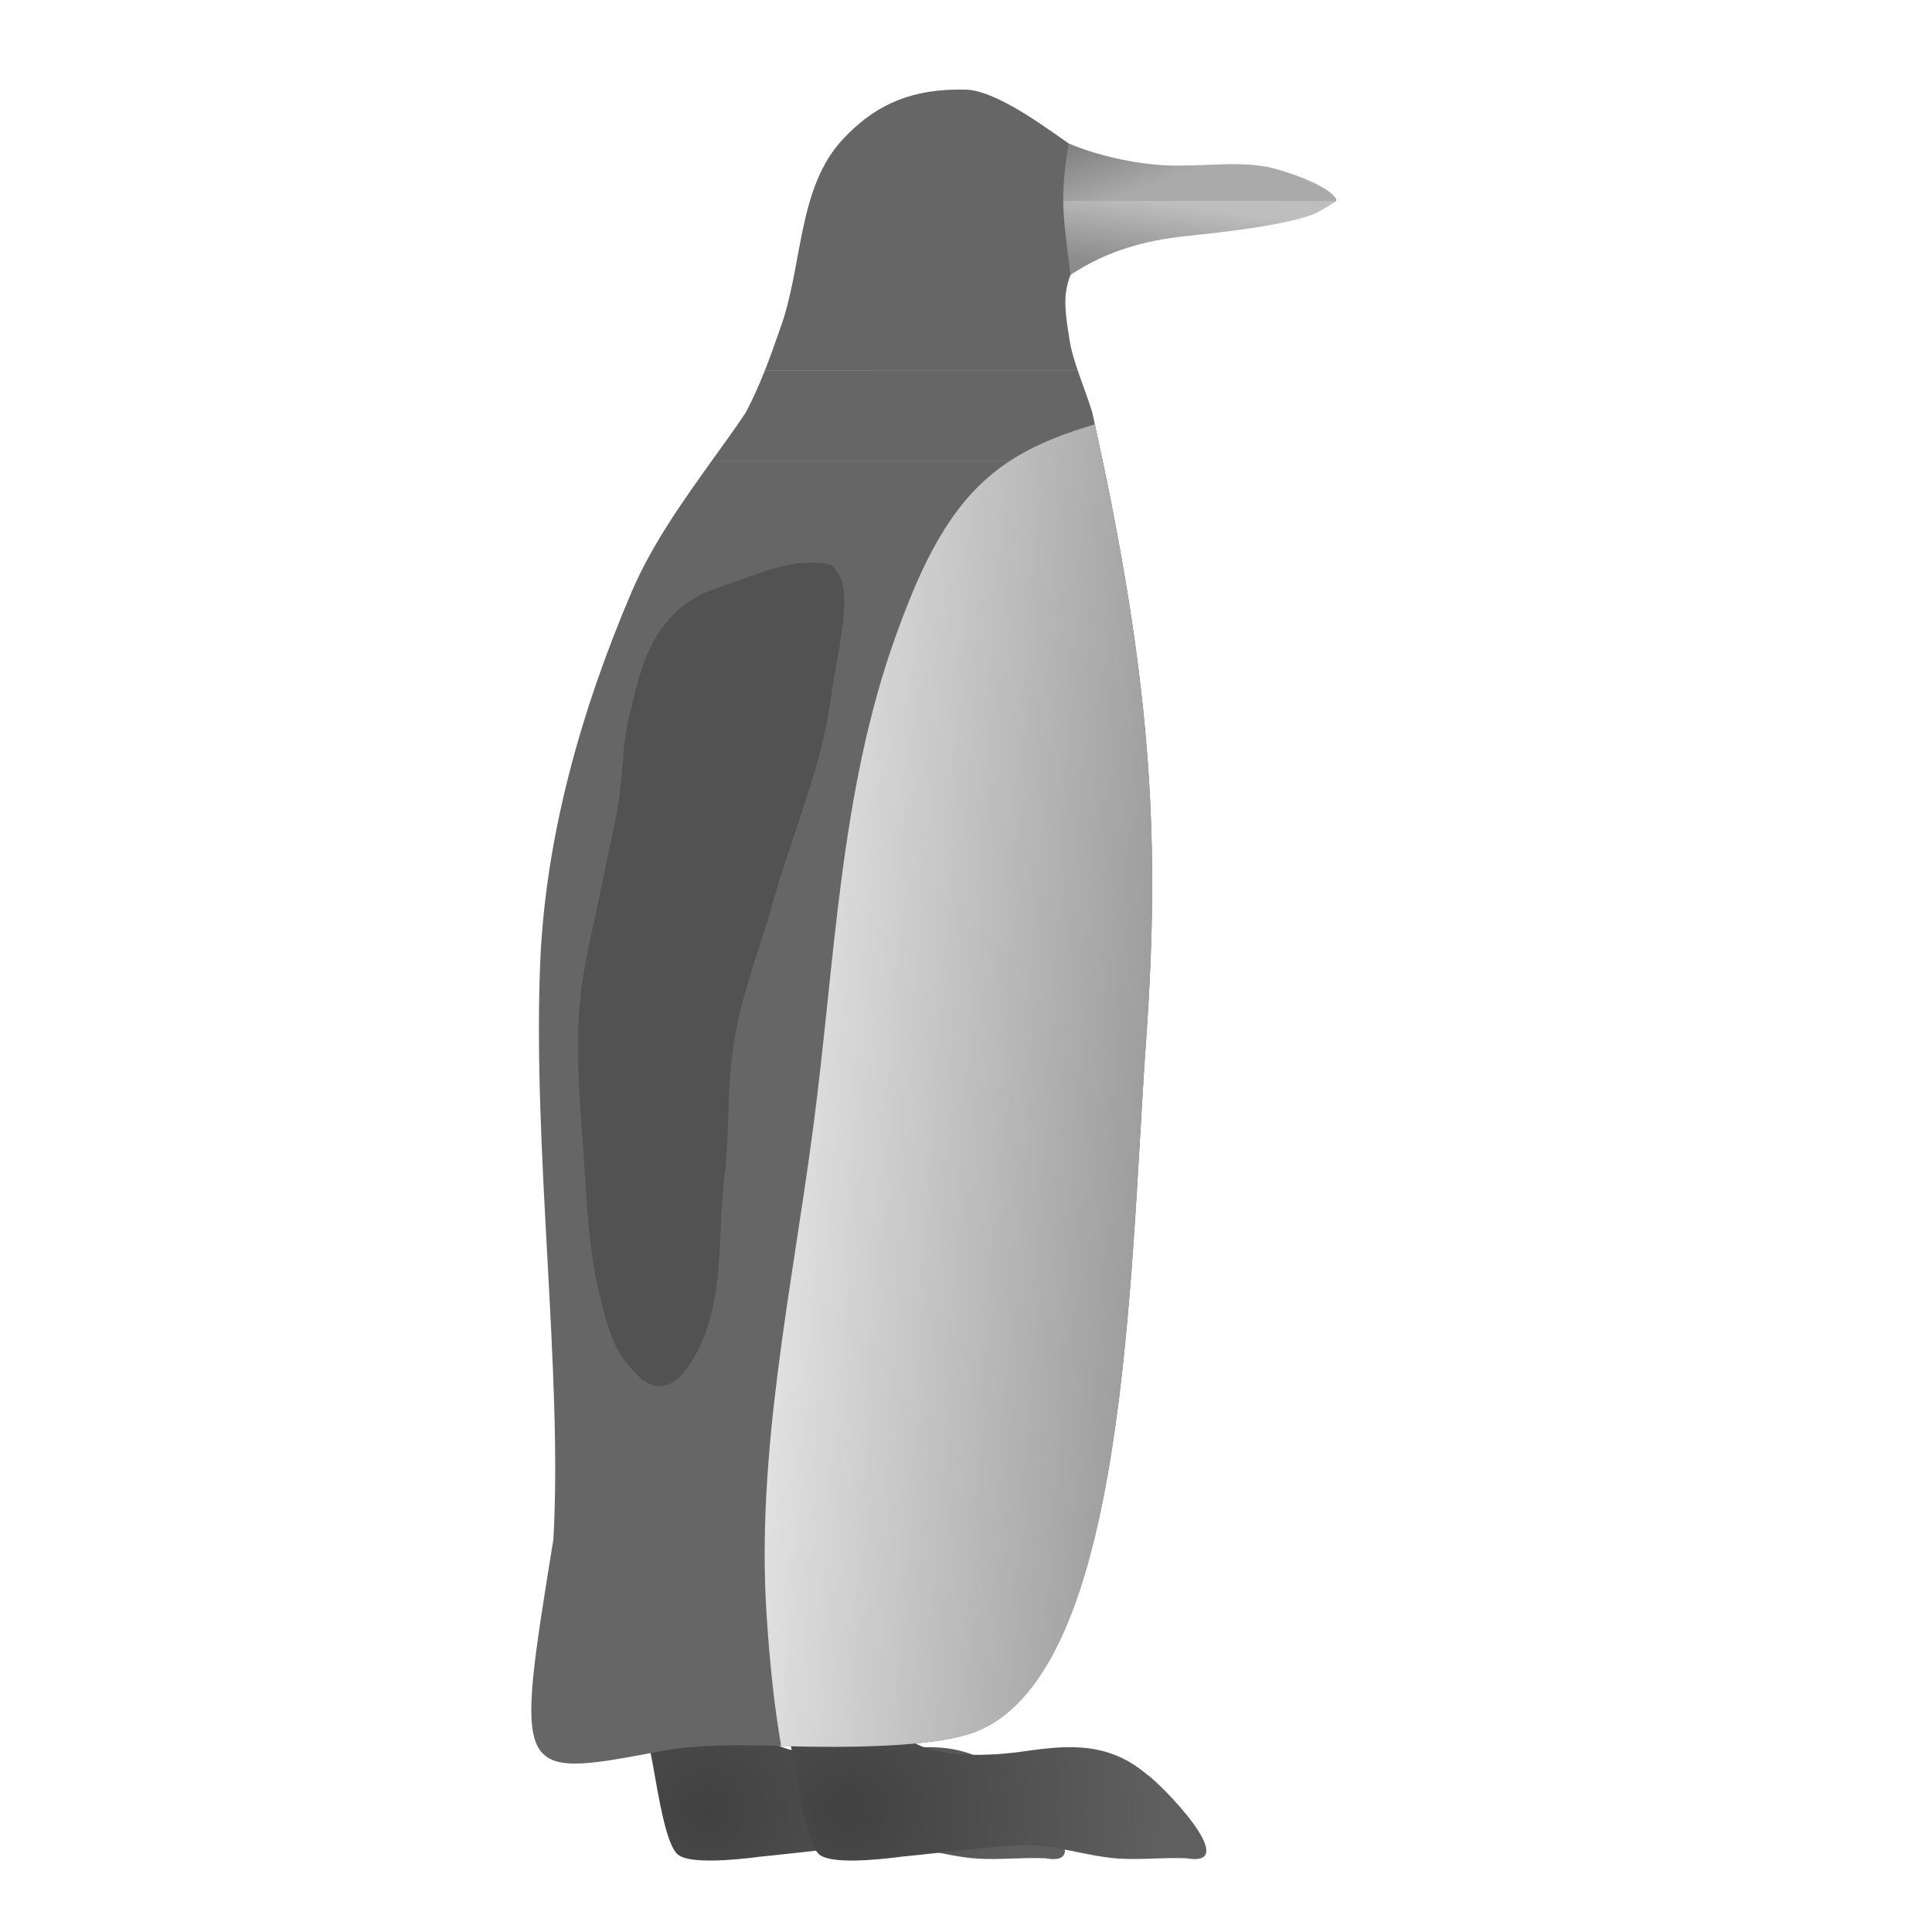
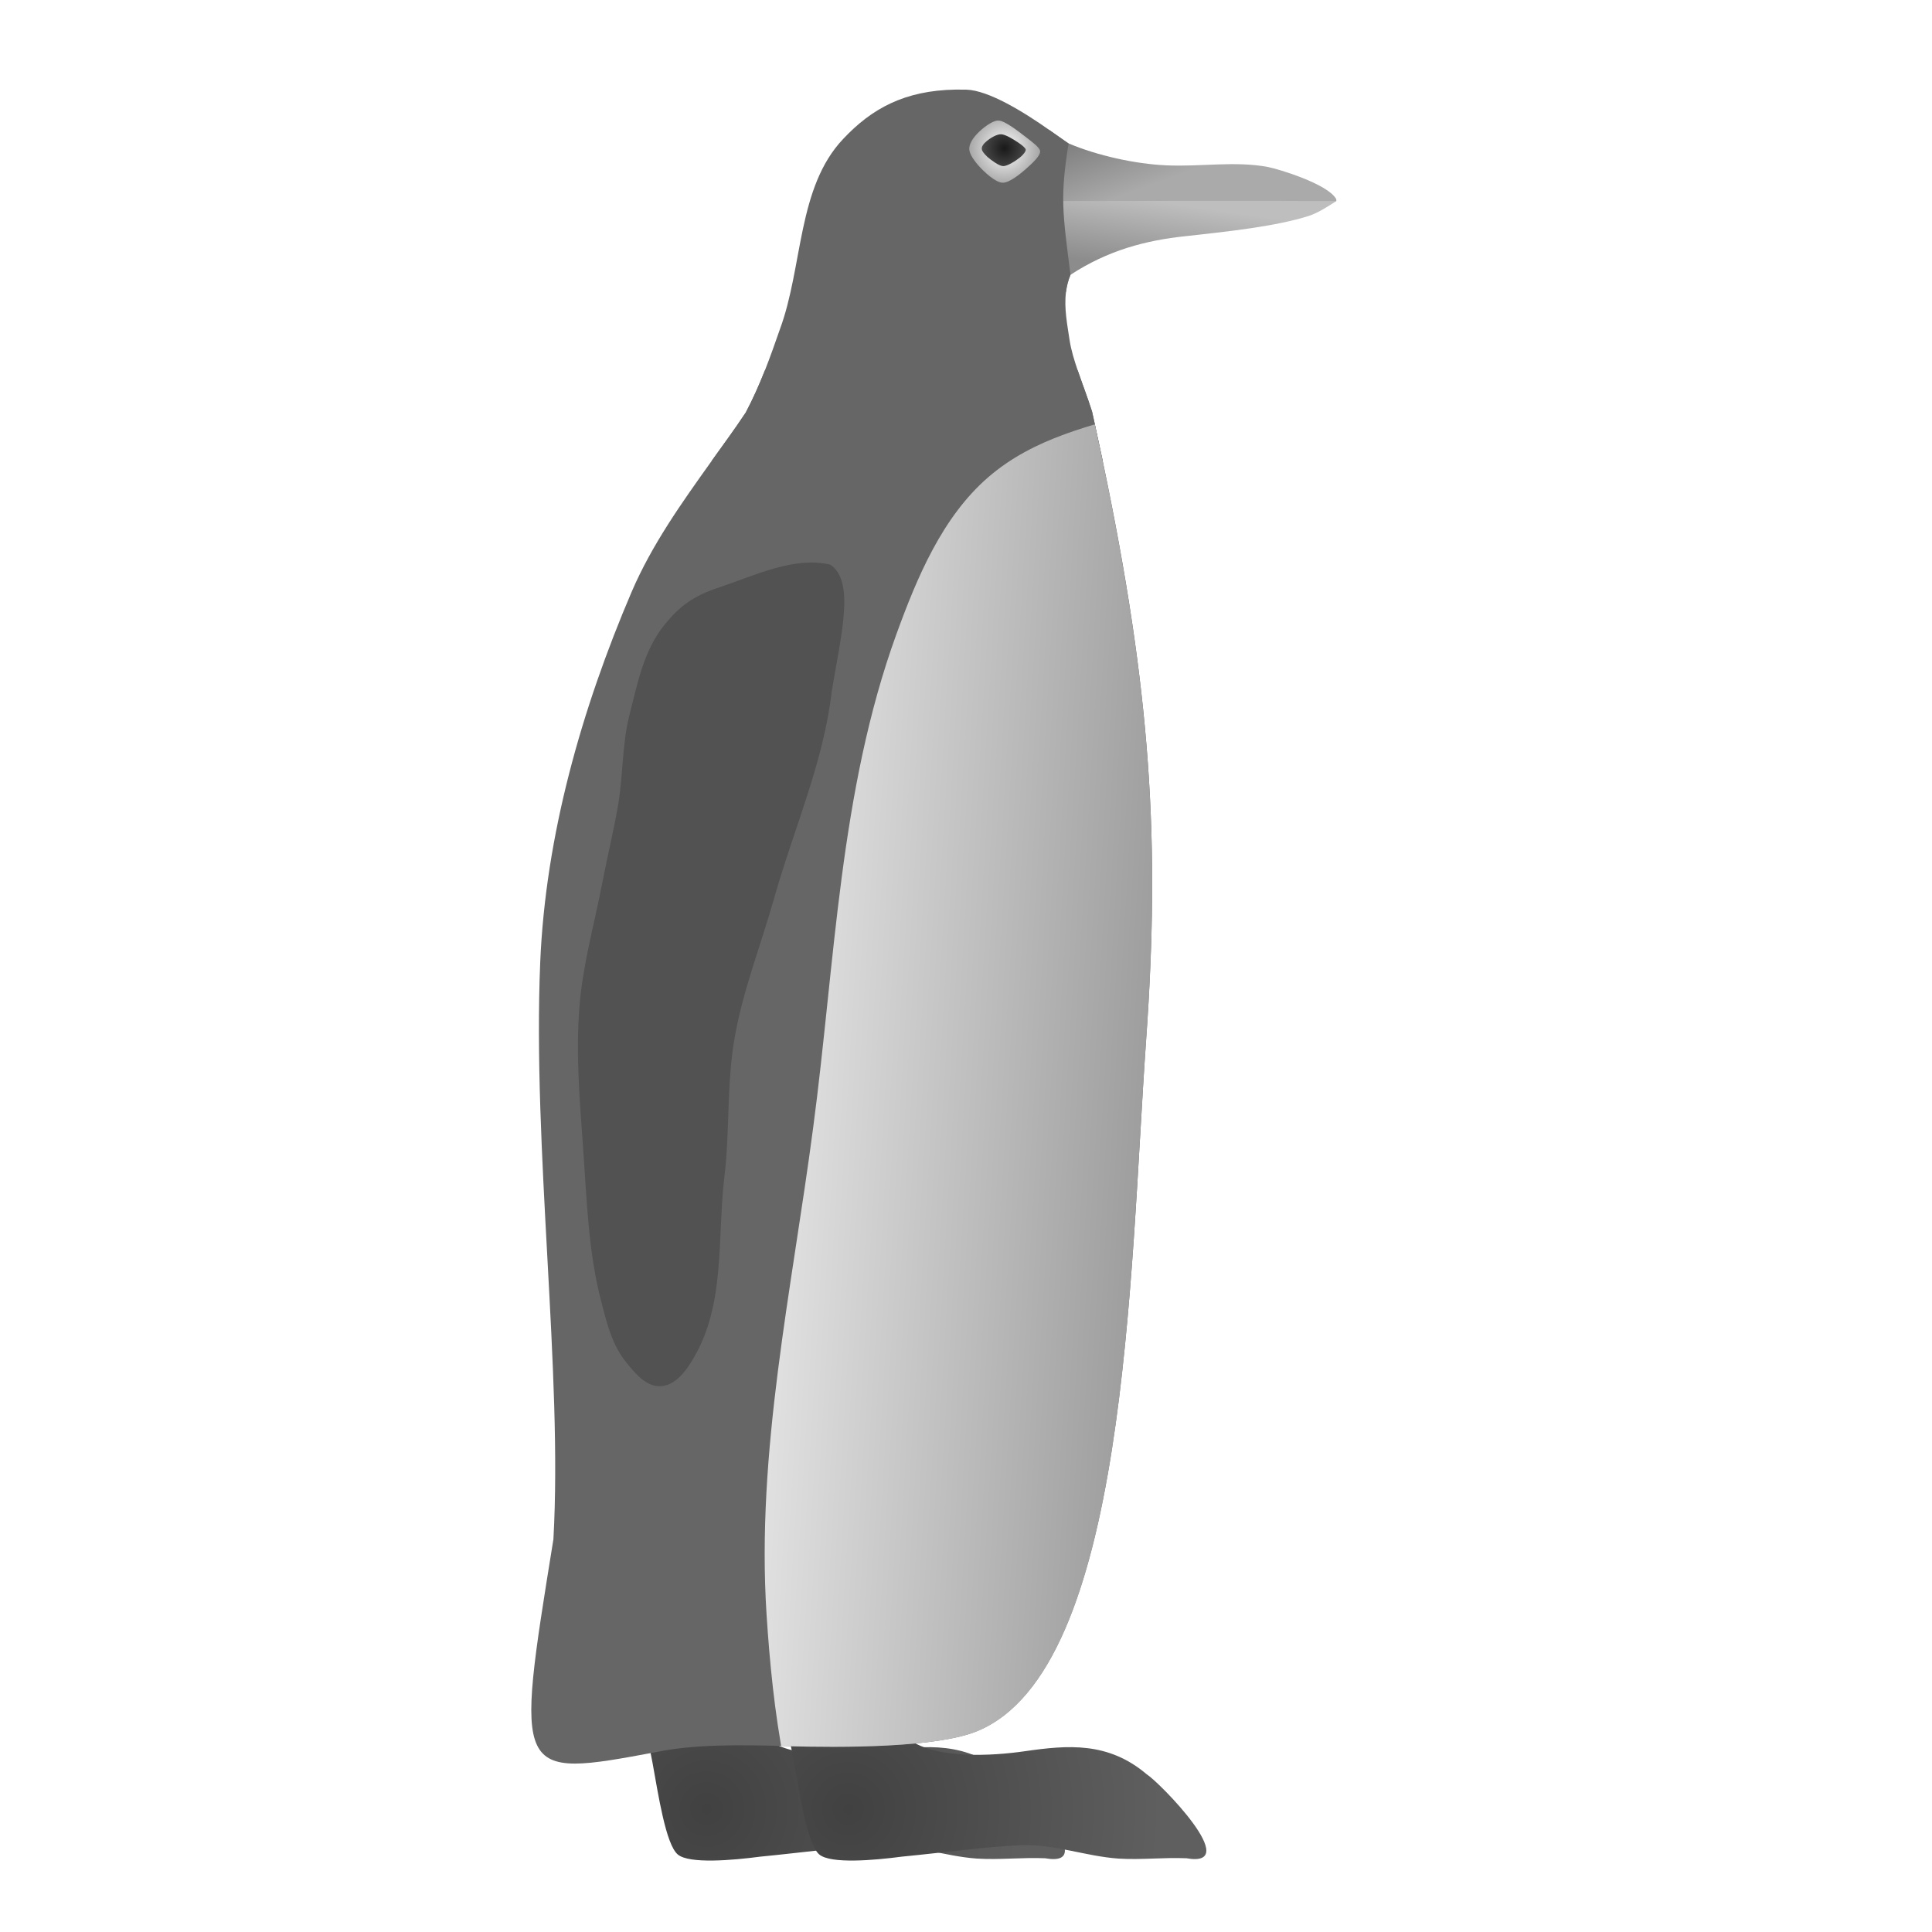
<svg xmlns="http://www.w3.org/2000/svg" xmlns:xlink="http://www.w3.org/1999/xlink" version="1.2" viewBox="0 0 1200 1200" width="1200" height="1200" id="svg62">
  <defs id="defs42">
    <linearGradient id="linearGradient1082" x1="451.8" y1="164.6" x2="457.9" y2="122.3" gradientUnits="userSpaceOnUse" spreadMethod="pad">
      <stop offset="0" stop-color="#8c8c8c" id="stop1078" />
      <stop offset="1" stop-color="#bebebe" id="stop1080" />
-     </linearGradient>
-     <linearGradient id="linearGradient1076" x1="451.8" y1="164.6" x2="457.9" y2="122.3" gradientUnits="userSpaceOnUse" spreadMethod="pad">
-       <stop offset="0" stop-color="#8c8c8c" id="stop1072" />
-       <stop offset="1" stop-color="#bebebe" id="stop1074" />
-     </linearGradient>
-     <linearGradient id="linearGradient1070" x1="451.8" y1="164.6" x2="457.9" y2="122.3" gradientUnits="userSpaceOnUse">
-       <stop offset="0" stop-color="#8c8c8c" id="stop1066" />
-       <stop offset="1" stop-color="#bebebe" id="stop1068" />
-     </linearGradient>
-     <linearGradient id="linearGradient1016" x1="451.8" y1="164.6" x2="457.9" y2="122.3" gradientUnits="userSpaceOnUse">
-       <stop offset="0" stop-color="#8c8c8c" id="stop1012" />
-       <stop offset="1" stop-color="#bebebe" id="stop1014" />
    </linearGradient>
    <radialGradient id="g1" cx="158.9" cy="1118.1" r="194.7" gradientUnits="userSpaceOnUse">
      <stop offset="0" stop-color="#414141" id="stop4" />
      <stop offset="1" stop-color="#5e5e5e" id="stop6" />
    </radialGradient>
    <linearGradient id="g2" x1="451.8" y1="164.6" x2="457.9" y2="122.3" gradientUnits="userSpaceOnUse" xlink:href="#linearGradient1082">
      <stop offset="0" stop-color="#8c8c8c" id="stop9" />
      <stop offset="1" stop-color="#bebebe" id="stop11" />
    </linearGradient>
    <linearGradient id="g3" x1="467.1" y1="45.9" x2="483.8" y2="91.7" gradientUnits="userSpaceOnUse">
      <stop offset="0" stop-color="#787878" id="stop14" />
      <stop offset="1" stop-color="#aaaaaa" id="stop16" />
    </linearGradient>
    <radialGradient id="g4" cx="246.8" cy="1118.1" r="194.6" gradientUnits="userSpaceOnUse">
      <stop offset="0" stop-color="#414141" id="stop19" />
      <stop offset="1" stop-color="#5f5f5f" id="stop21" />
    </radialGradient>
    <radialGradient id="g5" cx="343.9" cy="86.9" r="26.1" gradientUnits="userSpaceOnUse">
      <stop offset="0" stop-color="#ffffff" id="stop24" />
      <stop offset="1" stop-color="#969696" id="stop26" />
    </radialGradient>
    <radialGradient id="g6" cx="343.9" cy="86.5" r="14.1" gradientUnits="userSpaceOnUse">
      <stop offset="0" stop-color="#19191a" id="stop29" />
      <stop offset="1" stop-color="#4b4b4b" id="stop31" />
    </radialGradient>
    <clipPath clipPathUnits="userSpaceOnUse" id="cp1">
      <path d="m 181.09,250.08 c -25.66,38.95 -51.93,71.01 -68.81,111.11 -30.71,72.92 -53.51,151.35 -56.88,230.24 -4.69,116.1 13.78,254.56 8.02,358.16 -24.02,148.51 -26.24,149.16 64.37,133.04 23.31,-4.85 51.36,-4.5 79.93,-3.66 35.03,1.01 94.73,1.11 119.86,-9.51 92.7,-39.14 93.93,-283.24 104.28,-428.44 9.37,-131.64 2.39,-228.74 -33.62,-390.94 -42.17,3.69 -163.56,2.6 -217.15,0 z" id="path34" />
    </clipPath>
    <linearGradient id="g7" x1="150" y1="268.5" x2="513" y2="290.4" gradientUnits="userSpaceOnUse">
      <stop offset="0" stop-color="#fafafa" id="stop37" />
      <stop offset="1" stop-color="#8c8c8c" id="stop39" />
    </linearGradient>
  </defs>
  <style id="style44">
		.s0 { fill: #525252 } 
		.s1 { fill: url(#g1) } 
		.s2 { fill: url(#g2) } 
		.s3 { fill: url(#g3) } 
		.s4 { fill: url(#g4) } 
		.s5 { fill: #666666 } 
		.s6 { fill: url(#g5) } 
		.s7 { fill: url(#g6) } 
		.s8 { fill: url(#g7) } 
	</style>
  <path id="Flipper_Back" class="s0" d="m 216.3,710.4 c 2.1,28.8 2.8,57.8 10.3,85.9 3,11.5 5.9,23.8 13.9,33.5 4.7,5.7 10.8,13.5 18.7,13.2 8.9,-0.3 14.9,-9.1 19,-15.9 17.7,-30.2 13,-67.3 17,-101.1 3.2,-26 1.2,-52.6 5.9,-78.4 4.6,-26.4 14.7,-51.7 22,-77.6 10.8,-38.5 27.7,-75.9 32.2,-115.5 5.2,-31.3 13.2,-61.6 -0.9,-70.8 -20,-4.7 -41.7,5.9 -61.5,12.6 -15.4,4.9 -23.3,11.3 -30.8,20.6 -12,14.6 -15.5,33.5 -20,51 -4,16.1 -3.4,32.8 -6.2,49 -2.4,15.1 -6.1,30 -8.9,44.9 -4.5,23 -10.9,45.6 -12.8,68.9 -2.1,26.4 0.2,53.2 2.1,79.7 z" transform="matrix(0.9999368,0,0,1.000004,280.0348,5.586516)" />
  <path id="Foot_Back" class="s1" d="m 125.3,1089.5 c 3.5,19.2 8.2,50.6 15.7,56.8 7.1,5.9 33.8,3.6 51.3,1.3 25.9,-2.5 53.9,-6.4 74.5,-7.1 20.3,-0.7 39.8,6.9 59.9,8.3 14.1,0.9 27.7,-0.8 42.4,-0.2 35.8,6.3 -17.1,-47.4 -24.6,-52.1 -24.1,-20.4 -49.2,-18.2 -75.7,-14.4 -20.7,3 -55.3,5 -72.1,-7.3 -7.7,-5.7 -10.7,-17.8 -13.6,-28.6 -10.4,-39.1 17.7,-90.3 6.5,-123.6 -9.7,-24.6 -21.9,-22.2 -37.7,-19.7 -23.4,3.6 -36.4,13.3 -44.7,30.2 -11.5,23.6 0,53.5 2.8,80 3,25.8 11.6,55.5 15.3,76.4 z" style="fill:url(#g1)" transform="matrix(0.9999368,0,0,1.000004,280.0348,5.586516)" />
  <path id="Beak_Lower" style="display:inline;fill:url(#g2)" class="s2" d="m 495.528,117.089 c -56.482,0.038 -103.256,2.331 -155.541,0.912 7.828,32.904 12.783,43.733 42.102,57.857 0.451,-3.605 1.31,-7.204 2.811,-10.758 23.2,-15.2 46.701,-21.4 71.501,-24 26.5,-2.9 56.201,-6.1 76.601,-12.6 5.8,-1.9 12.199,-6.101 16.999,-9.201 l -0.1,-1.299 c -18.713,-0.715 -36.743,-0.941 -54.373,-0.912 z" transform="matrix(0.9999368,0,0,1.000004,280.0348,5.586516)" />
  <path id="Beak_Upper" style="fill:url(#g3)" class="s3" d="m 371.799,75.2 c -18.199,14.547 -28.8,32.748 -31.813,44.1 70.031,0.103 145.846,-0.384 210.013,0 0,0 3.8e-4,-1.299 -0.1,-1.299 -5.1,-9.3 -35.701,-18.6 -42.501,-19.9 -20.7,-3.8 -41.199,2e-6 -63.199,-1 -19.3,-0.9 -42.5,-6.001 -60.5,-13.601 -0.068,0.034 -11.848,-8.341 -11.901,-8.3 z" transform="matrix(0.9999368,0,0,1.000004,280.0348,5.586516)" />
  <path id="Foot_Front" class="s4" d="m 213.3,1089.5 c 3.4,19.2 8.1,50.6 15.6,56.8 7.1,5.9 33.9,3.6 51.3,1.3 26,-2.5 53.9,-6.4 74.5,-7.1 20.3,-0.7 39.8,6.9 59.9,8.3 14.1,0.9 27.7,-0.8 42.3,-0.2 35.9,6.3 -17,-47.4 -24.6,-52.1 -24,-20.4 -49.1,-18.2 -75.6,-14.4 -20.5,3 -55.3,5 -72.1,-7.3 -7.7,-5.7 -10.7,-17.8 -13.6,-28.6 -10.3,-39.1 17.8,-90.3 6.6,-123.6 -9.8,-24.6 -22,-22.2 -37.8,-19.7 -23.4,3.6 -36.4,13.3 -44.6,30.2 -11.5,23.6 -0.3,53.5 2.8,80 3.1,25.8 11.5,55.5 15.3,76.4 z" style="fill:url(#g4)" transform="matrix(0.9999368,0,0,1.000004,280.0348,5.586516)" />
+   <path id="Head_Base" style="display:inline;fill:#666666" class="s5" d="M 313.647 50.06 C 281.674 50.583 261.324 61.95 243.699 80.7 C 215.099 110.9 218.8 159.899 204.4 198.899 C 201.367 207.641 198.333 216.215 195.092 224.413 C 191.478 233.555 187.607 242.249 183.199 250.6 C 176.241 261.132 169.128 270.702 162.11 280.537 L 404.875 280.537 C 403.244 272.758 401.542 264.828 399.766 256.737 C 399.282 254.537 398.795 252.325 398.301 250.1 C 395.662 241.7 392.225 232.854 389.353 224.413 C 387.183 218.037 385.336 211.96 384.399 206.1 C 382.926 196.154 380.826 185.947 382.089 175.858 C 382.54 172.253 383.399 168.654 384.899 165.1 C 379.898 125.94 378.395 116.897 383.7 83.501 C 383.649 83.747 375.599 77.8 371.799 75.2 C 355.799 63.9 334 50.501 320.2 50.101 C 317.962 50.038 315.778 50.025 313.647 50.06 z " transform="matrix(0.9999368,0,0,1.000004,280.0351,5.58653)" />
  <g id="Eye_Front" transform="matrix(0.9999368,0,0,1.000004,280.0348,5.586516)" style="display:inline">
    <path id="Eye_Base" class="s6" d="m 340.3,69.3 c -3.8,-0.3 -10.3,4.9 -13.5,8.3 -3.1,3.3 -4.8,6.5 -4.8,9.3 0.1,2.7 2,6 5.6,10.2 3.6,4.1 10.7,10.7 15.1,10.8 4.3,0.2 11.8,-6 16.1,-10 4.4,-3.9 7.6,-7.6 7.2,-9.7 -0.3,-2.2 -4.5,-5.3 -9.3,-9 -4.7,-3.6 -12.5,-9.7 -16.4,-9.9 z" style="fill:url(#g5)" />
    <path id="Eye_Cornea" class="s7" d="m 341.8,77.8 c -2.7,-0.1 -6.8,2.4 -8.9,4.2 -2.1,1.7 -3.2,3.4 -3.1,4.8 0,1.3 1.2,2.9 3.5,5.1 2.5,2.1 7.1,5.6 9.8,5.7 2.7,0 7.8,-3.3 10.3,-5.3 2.5,-2 3.8,-4 3.7,-5 -0.2,-1 -2.2,-2.7 -4.9,-4.5 -2.8,-1.9 -7.7,-4.9 -10.4,-5 z" style="fill:url(#g6)" />
  </g>
-   <path id="Head_Base-5" style="display:inline;fill:#666666" class="s5" d="M 404.875 280.537 L 162.11 280.537 C 143.208 307.027 124.989 332.539 112.3 362 C 81.2 434.8 58.8 513.4 55.5 592.3 C 50.7 708.4 69.499 846.9 63.699 950.5 C 39.699 1099 39.299 1099.099 127.799 1082.599 C 151.099 1077.799 179.199 1078.1 207.699 1078.9 C 242.799 1079.9 302.3 1080.1 327.4 1069.4 C 420.099 1030.3 421.599 786.199 431.799 640.999 C 440.595 517.753 435.118 424.808 404.875 280.537 z " transform="matrix(0.9999368,0,0,1.000004,280.0351,5.58653)" />
-   <path id="Head_Base-5-1" style="display:inline;fill:#666666" class="s5" d="m 195.092,224.413 c -3.614,9.142 -7.486,17.836 -11.893,26.187 -6.958,10.532 -14.071,20.102 -21.089,29.937 h 242.765 c -1.631,-7.78 -3.333,-15.71 -5.11,-23.801 -0.483,-2.2 -0.971,-4.412 -1.465,-6.637 -2.639,-8.4 -6.076,-17.246 -8.948,-25.687 z" transform="matrix(0.9999368,0,0,1.000004,280.0351,5.58653)" />
-   <path id="path4512" style="display:inline;fill:#666666" class="s5" d="M 313.647 50.06 C 281.674 50.583 261.324 61.95 243.699 80.7 C 215.099 110.9 218.8 159.899 204.4 198.899 C 201.367 207.641 198.333 216.215 195.092 224.413 L 389.353 224.413 C 387.183 218.037 385.336 211.96 384.399 206.1 C 382.926 196.154 380.826 185.947 382.089 175.858 C 382.54 172.253 383.399 168.654 384.899 165.1 C 379.898 125.94 378.395 116.897 383.7 83.501 C 383.649 83.747 375.599 77.8 371.799 75.2 C 355.799 63.9 334 50.501 320.2 50.101 C 317.962 50.038 315.778 50.025 313.647 50.06 z " transform="matrix(0.9999368,0,0,1.000004,280.0351,5.58653)" />
+   <path id="Torso_Base" style="display:inline;fill:#666666" class="s5" d="M 195.092 224.413 C 191.478 233.555 187.607 242.249 183.199 250.6 C 176.241 261.132 169.128 270.702 162.11 280.537 C 143.208 307.027 124.989 332.539 112.3 362 C 81.2 434.8 58.8 513.4 55.5 592.3 C 50.7 708.4 69.499 846.9 63.699 950.5 C 39.699 1098.999 39.299 1099.099 127.799 1082.599 C 151.099 1077.799 179.199 1078.1 207.699 1078.9 C 242.799 1079.9 302.3 1080.1 327.4 1069.4 C 420.099 1030.3 421.599 786.199 431.799 640.999 C 440.595 517.753 435.118 424.808 404.875 280.537 C 403.244 272.758 401.542 264.828 399.766 256.737 C 399.282 254.537 398.795 252.325 398.301 250.1 C 395.662 241.7 392.225 232.854 389.353 224.413 L 195.092 224.413 z " transform="matrix(0.9999368,0,0,1.000004,280.0351,5.58653)" />
  <g id="Clip-Path: Clip-Path:_Clipping-Groups" clip-path="url(#cp1)" transform="matrix(0.9999368,0,0,1.000004,280.0348,5.586516)">
    <g id="Clip-Path:_Clipping-Groups">
      <g id="Clipping-Groups">
        <g id="Torso-Clip">
          <path id="Belly-Gradient" class="s8" d="m 437.3,248 c -39.7,10.3 -75.5,18.5 -103.7,43 -28.4,24.7 -44,62 -56.8,97.2 -35.5,97.7 -38.1,204.2 -51.8,307 -13.2,100.3 -35.4,201 -28.9,301.9 3.7,58 12.4,129.4 38.8,169.9 H 596.4 V 250.1 c 0,0 -159,-2.2 -159.1,-2.1 z" style="fill:url(#g7)" />
        </g>
      </g>
    </g>
  </g>
  <path id="Flipper_Front" class="s0" d="m 82.2,708.1 c 2.3,31.9 3.1,64.2 11.4,95.4 3.3,12.8 6.6,26.5 15.5,37.3 5.1,6.3 12,14.9 20.9,14.6 9.8,-0.3 16.5,-10.1 20.9,-17.7 19.8,-33.6 14.5,-74.7 19,-112.3 3.5,-28.9 1.3,-58.4 6.5,-87.1 5.2,-29.4 16.4,-57.5 24.5,-86.3 12.1,-42.7 30.7,-84.3 35.7,-128.3 5.7,-34.6 14.7,-68.4 -1,-78.6 -22.1,-5.2 -46.3,6.5 -68.2,13.9 -17.3,5.5 -25.9,12.7 -34.3,23 -13.4,16.2 -17.2,37.2 -22.2,56.7 -4.5,17.8 -3.9,36.4 -6.8,54.5 -2.8,16.6 -6.9,33.2 -10.1,49.9 -4.9,25.4 -12.1,50.6 -14.1,76.4 -2.4,29.5 0.2,59.1 2.3,88.6 z" transform="matrix(0.9999368,0,0,1.000004,280.0348,5.586516)" />
</svg>
